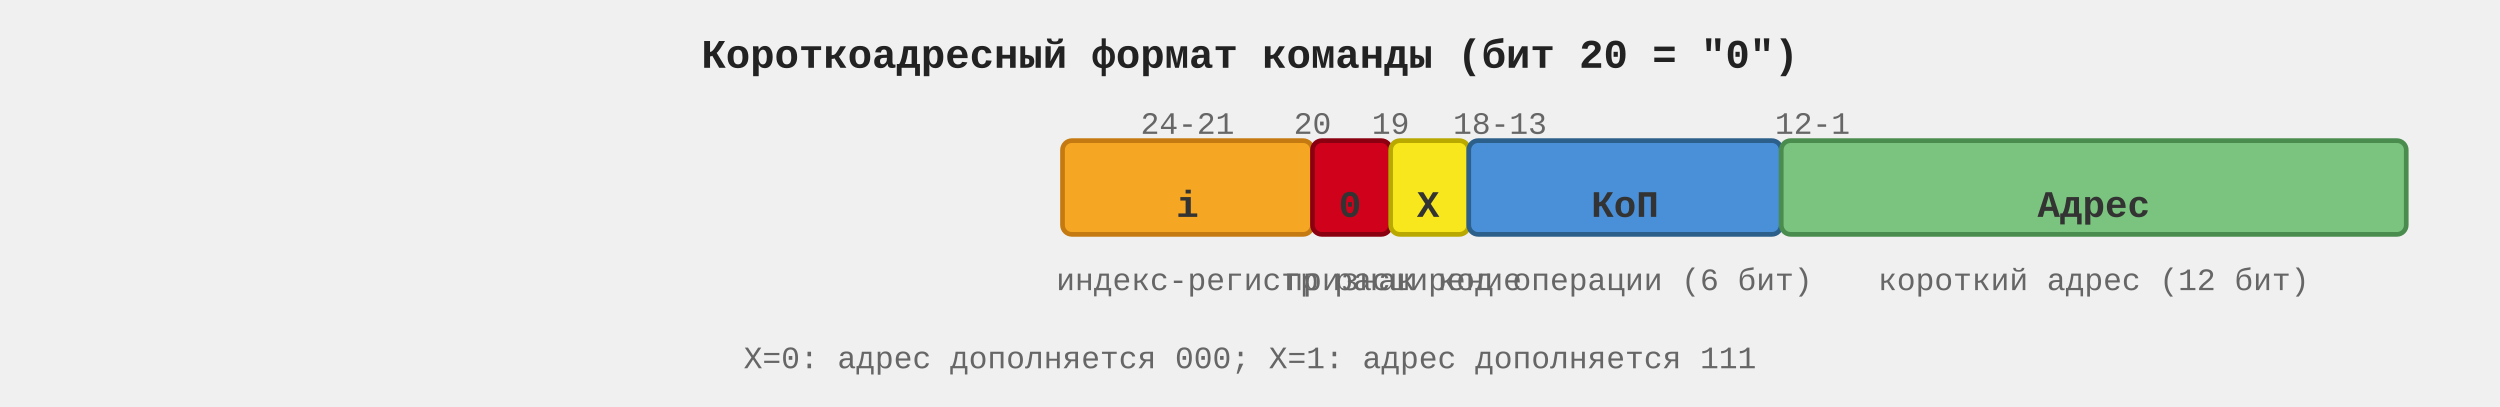
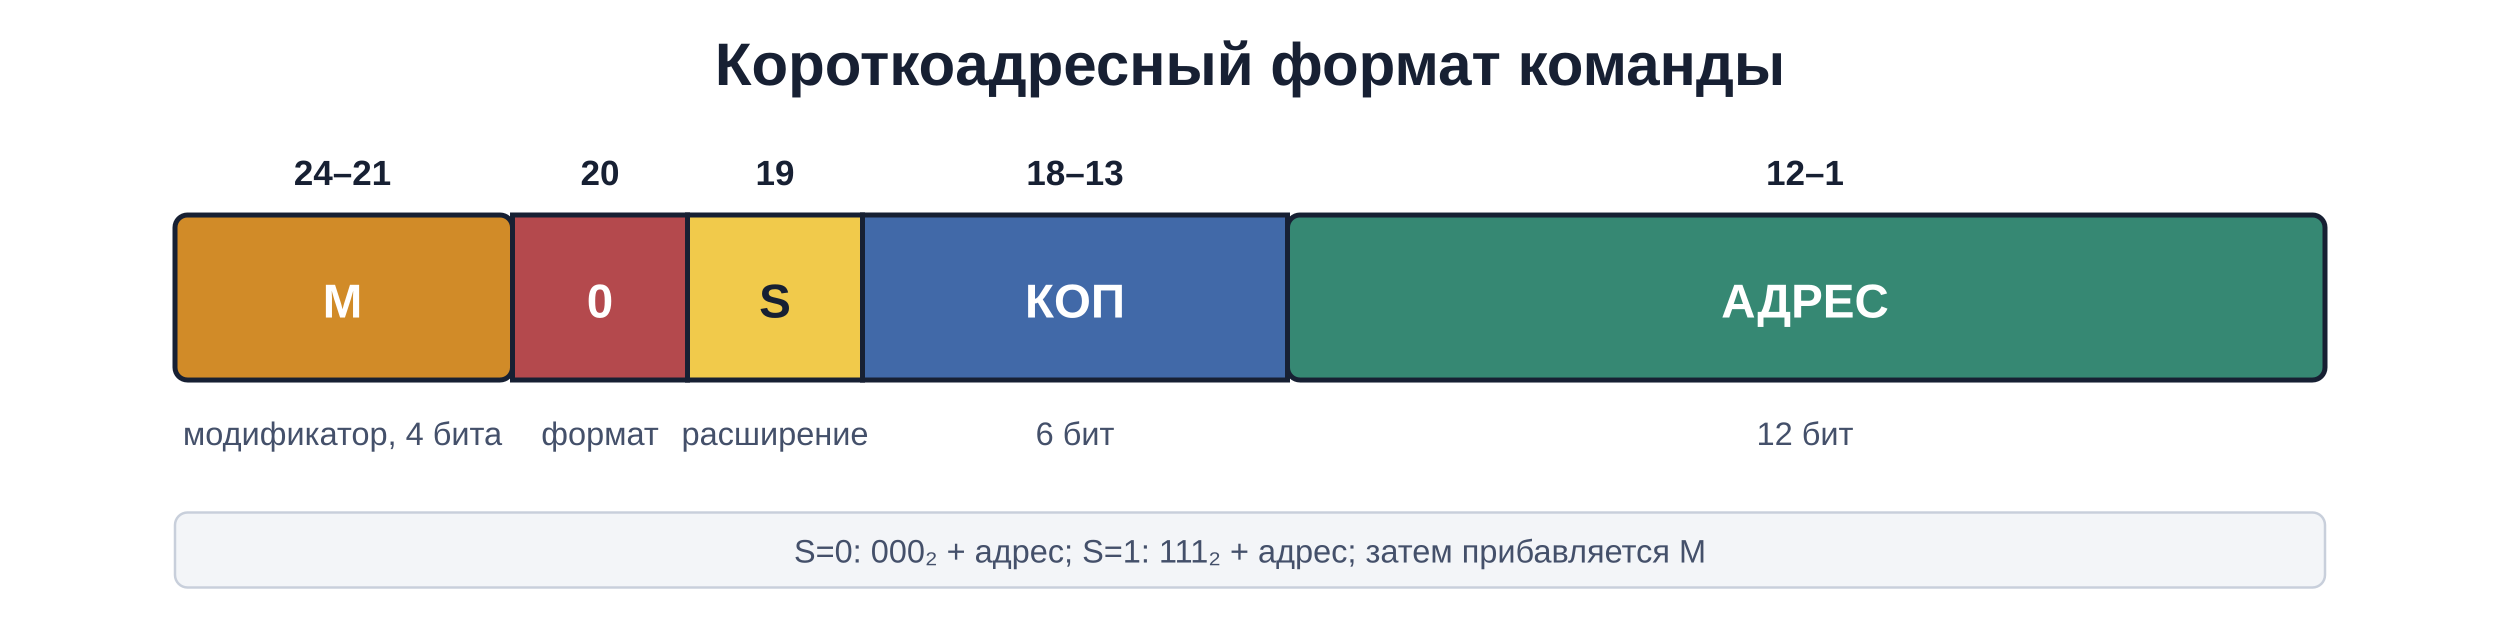
- <svg xmlns="http://www.w3.org/2000/svg" viewBox="0 0 800 130" width="800" height="130">
-   <style>
-     text { font-family: 'Courier New', monospace; font-size: 12px; fill: #333; text-anchor: middle; dominant-baseline: middle; }
-     .label { font-size: 10px; fill: #666; }
-     .title { font-size: 13px; font-weight: bold; fill: #222; }
+ <svg xmlns="http://www.w3.org/2000/svg" width="1000" height="250" viewBox="0 0 1000 250" data-theme="color" role="img" aria-labelledby="title desc">
+   <defs>
+     <style>
+     text{font-family:"Segoe UI",Arial,sans-serif;fill:#172033;text-anchor:middle}.title{font-size:24px;font-weight:700}.range{font-size:14px;font-weight:650}.main{font-size:19px;font-weight:700;fill:#fff}.dark{fill:#172033}.sub{font-size:13px;fill:#44506a}.cell{stroke:#172033;stroke-width:2;vector-effect:non-scaling-stroke}
  </style>
-   <text x="400" y="18" class="title">Короткоадресный формат команды (бит 20 = "0")</text>
-   <text x="380" y="40" class="label">24-21</text>
-   <text x="420" y="40" class="label">20</text>
-   <text x="445" y="40" class="label">19</text>
-   <text x="480" y="40" class="label">18-13</text>
-   <text x="580" y="40" class="label">12-1</text>
-   <rect x="340" y="45" width="80" height="30" rx="3" fill="#F5A623" stroke="#C47A10" stroke-width="1.5" />
-   <rect x="420" y="45" width="25" height="30" rx="3" fill="#D0021B" stroke="#8B0010" stroke-width="1.5" />
-   <rect x="445" y="45" width="25" height="30" rx="3" fill="#F8E71C" stroke="#B8A800" stroke-width="1.5" />
-   <rect x="470" y="45" width="100" height="30" rx="3" fill="#4A90D9" stroke="#2C5F8A" stroke-width="1.5" />
-   <rect x="570" y="45" width="200" height="30" rx="3" fill="#7BC47F" stroke="#4A8C4E" stroke-width="1.5" />
-   <text x="380" y="66" fill="white" font-weight="bold">i</text>
-   <text x="432" y="66" fill="white" font-weight="bold">0</text>
-   <text x="457" y="66" fill="#333" font-weight="bold">X</text>
-   <text x="520" y="66" fill="white" font-weight="bold">КоП</text>
-   <text x="670" y="66" fill="white" font-weight="bold">Адрес</text>
-   <text x="380" y="90" class="label">индекс-регистр</text>
-   <text x="432" y="90" class="label">признак</text>
-   <text x="457" y="90" class="label">расширение</text>
-   <text x="520" y="90" class="label">код операции (6 бит)</text>
-   <text x="670" y="90" class="label">короткий адрес (12 бит)</text>
-   <text x="400" y="115" class="label" fill="#888">X=0: адрес дополняется 000; X=1: адрес дополняется 111</text>
+   </defs>
+   <rect width="1000" height="250" fill="#fff" />
+   <text class="title" x="500" y="34">Короткоадресный формат команды</text>
+   <text class="range" x="137" y="74">24–21</text>
+   <text class="range" x="240" y="74">20</text>
+   <text class="range" x="310" y="74">19</text>
+   <text class="range" x="430" y="74">18–13</text>
+   <text class="range" x="722" y="74">12–1</text>
+   <rect class="cell" x="70" y="86" width="135" height="66" rx="5" fill="#d18b28" />
+   <rect class="cell" x="205" y="86" width="70" height="66" fill="#b4494d" />
+   <rect class="cell" x="275" y="86" width="70" height="66" fill="#f1ca4b" />
+   <rect class="cell" x="345" y="86" width="170" height="66" fill="#4169a8" />
+   <rect class="cell" x="515" y="86" width="415" height="66" rx="5" fill="#368873" />
+   <text class="main" x="137" y="127">M</text>
+   <text class="main" x="240" y="127">0</text>
+   <text class="main dark" x="310" y="127">S</text>
+   <text class="main" x="430" y="127">КОП</text>
+   <text class="main" x="722" y="127">АДРЕС</text>
+   <text class="sub" x="137" y="178">модификатор, 4 бита</text>
+   <text class="sub" x="240" y="178">формат</text>
+   <text class="sub" x="310" y="178">расширение</text>
+   <text class="sub" x="430" y="178">6 бит</text>
+   <text class="sub" x="722" y="178">12 бит</text>
+   <rect x="70" y="205" width="860" height="30" rx="5" fill="#f3f5f8" stroke="#c8cfdb" />
+   <text class="sub" x="500" y="225">S=0: 000₂ + адрес; S=1: 111₂ + адрес; затем прибавляется M</text>
</svg>
